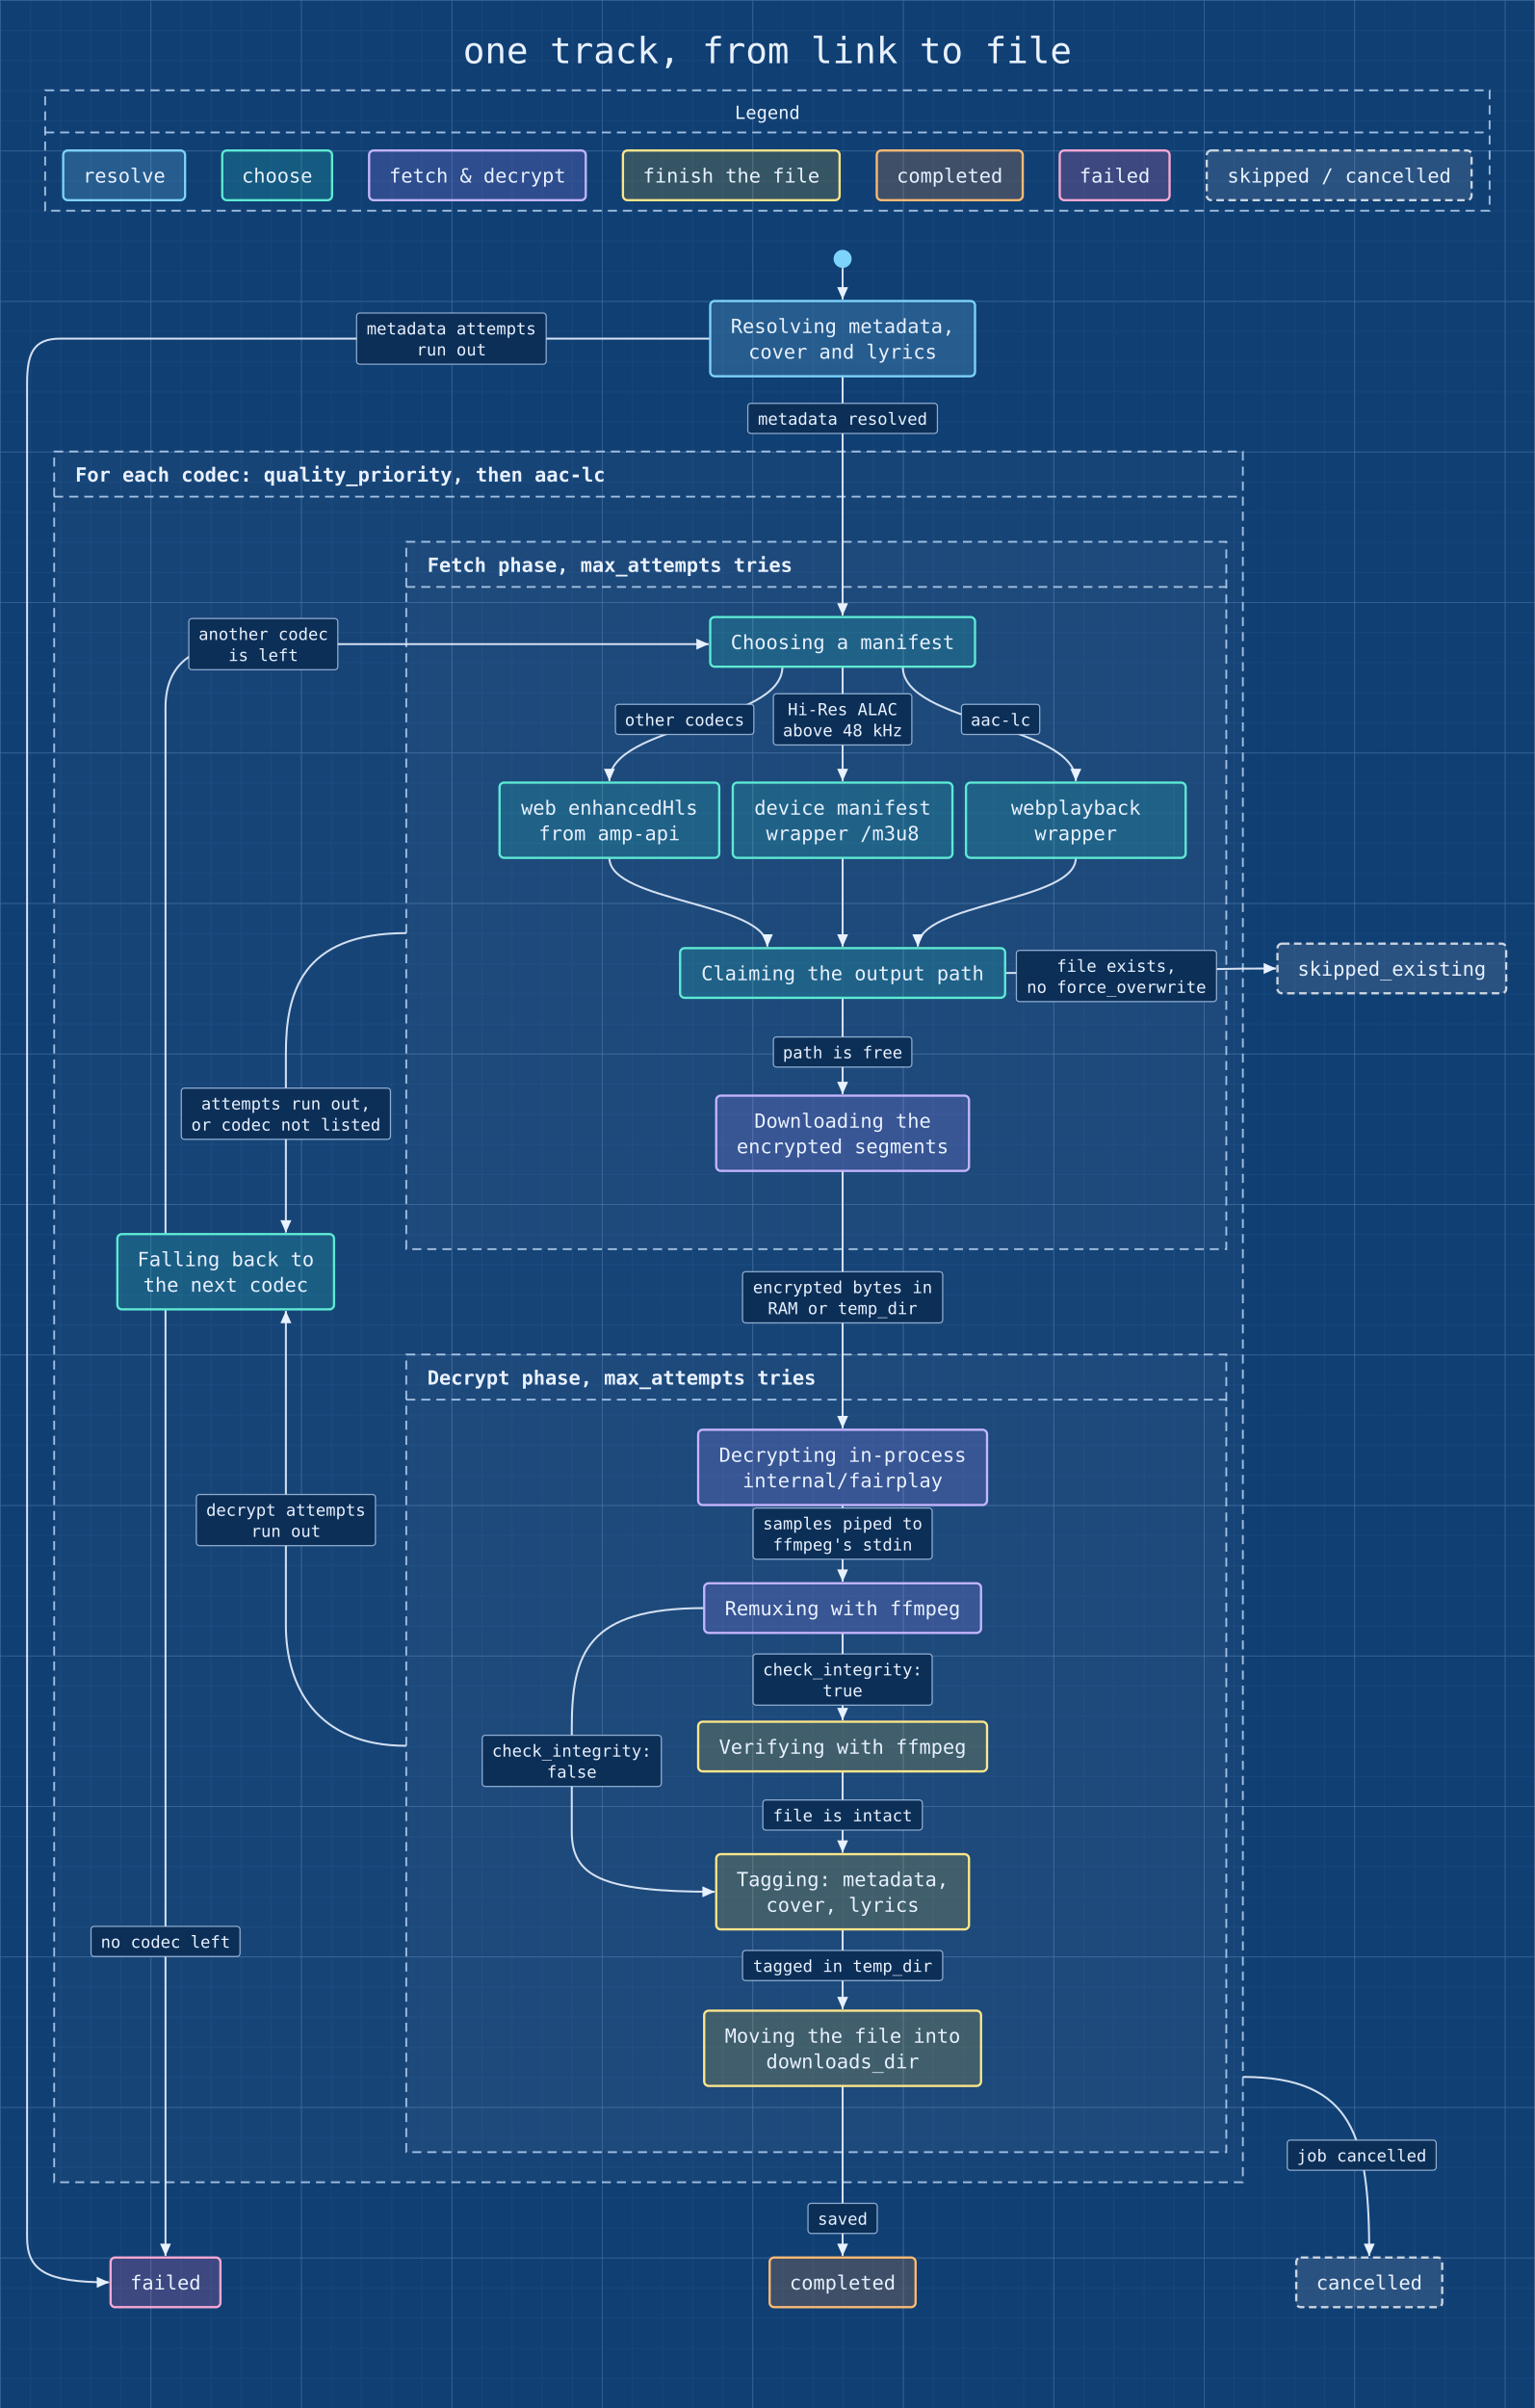
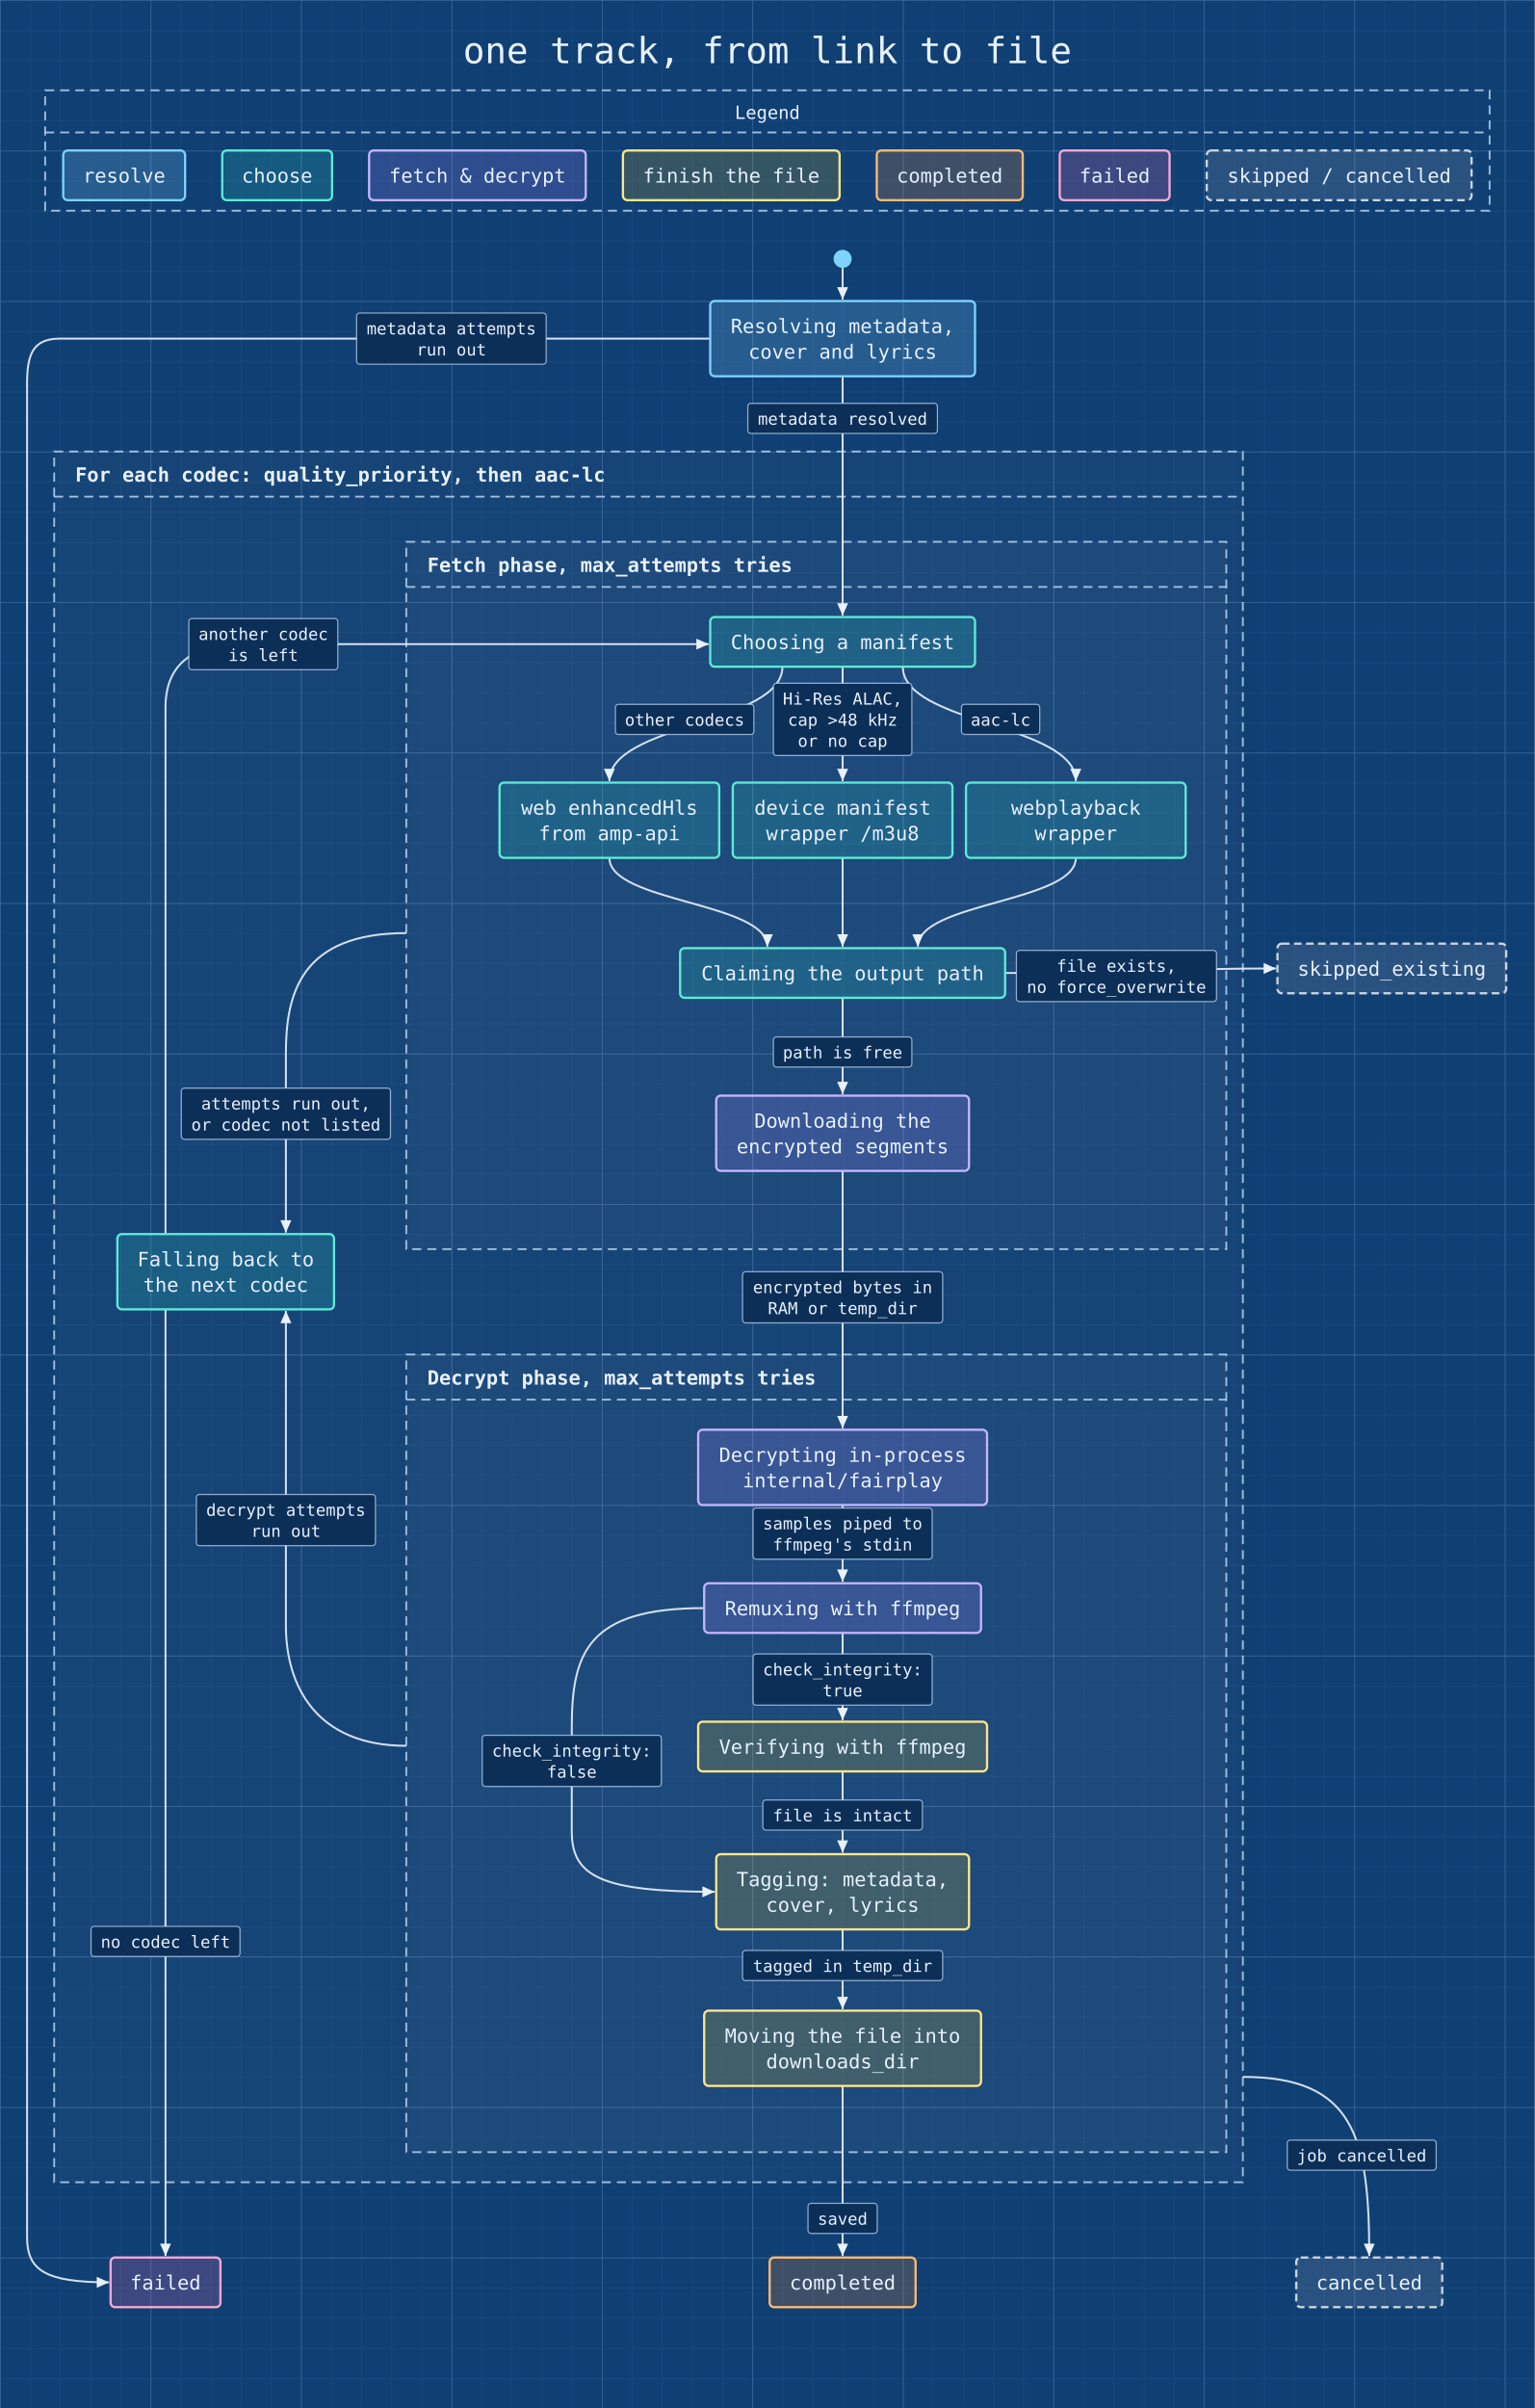
<svg xmlns="http://www.w3.org/2000/svg" viewBox="0 0 1020 1600" width="1020" height="1600" role="img" aria-labelledby="t d">
  <defs>
    <pattern id="minor" width="20" height="20" patternUnits="userSpaceOnUse">
      <path d="M 20 0 L 0 0 0 20" fill="none" stroke="#7fb0e6" stroke-opacity="0.13" stroke-width="0.6" />
    </pattern>
    <pattern id="major" width="100" height="100" patternUnits="userSpaceOnUse">
      <rect width="100" height="100" fill="url(#minor)" />
      <path d="M 100 0 L 0 0 0 100" fill="none" stroke="#9cc3ee" stroke-opacity="0.26" stroke-width="1" />
    </pattern>
    <marker id="arrow" viewBox="0 0 10 10" refX="9" refY="5" markerWidth="7" markerHeight="7" orient="auto-start-reverse">
      <path d="M 0 1 L 9 5 L 0 9 z" fill="#e8f1ff" />
    </marker>
  </defs>
  <rect width="1020" height="1600" fill="#103f73" />
  <rect width="1020" height="1600" fill="url(#major)" />
  <g font-family="ui-monospace, SFMono-Regular, Menlo, Consolas, monospace" fill="#e8f1ff">
    <text x="510.0" y="42" text-anchor="middle" font-size="24">one track, from link to file</text>
    <rect x="30" y="60" width="960" height="80" fill="none" stroke="#b9d3f2" stroke-opacity="0.85" stroke-width="1.2" stroke-dasharray="6 4" />
    <line x1="30" y1="88" x2="990" y2="88" stroke="#b9d3f2" stroke-opacity="0.85" stroke-width="1.2" stroke-dasharray="6 4" />
    <text x="510.0" y="79" text-anchor="middle" font-size="12">Legend</text>
    <rect x="36" y="300" width="790" height="1150" fill="#ffffff" fill-opacity="0.03" stroke="#b9d3f2" stroke-opacity="0.85" stroke-width="1.2" stroke-dasharray="6 4" />
    <line x1="36" y1="330" x2="826" y2="330" stroke="#b9d3f2" stroke-opacity="0.85" stroke-width="1.2" stroke-dasharray="6 4" />
    <text x="50" y="320" text-anchor="start" font-size="13" font-weight="600">For each codec: quality_priority, then aac-lc</text>
    <rect x="270" y="360" width="545" height="470" fill="#ffffff" fill-opacity="0.03" stroke="#b9d3f2" stroke-opacity="0.85" stroke-width="1.2" stroke-dasharray="6 4" />
    <line x1="270" y1="390" x2="815" y2="390" stroke="#b9d3f2" stroke-opacity="0.85" stroke-width="1.2" stroke-dasharray="6 4" />
    <text x="284" y="380" text-anchor="start" font-size="13" font-weight="600">Fetch phase, max_attempts tries</text>
    <rect x="270" y="900" width="545" height="530" fill="#ffffff" fill-opacity="0.03" stroke="#b9d3f2" stroke-opacity="0.85" stroke-width="1.2" stroke-dasharray="6 4" />
    <line x1="270" y1="930" x2="815" y2="930" stroke="#b9d3f2" stroke-opacity="0.85" stroke-width="1.2" stroke-dasharray="6 4" />
    <text x="284" y="920" text-anchor="start" font-size="13" font-weight="600">Decrypt phase, max_attempts tries</text>
    <path d="M 560 178 L 560 199" fill="none" stroke="#e8f1ff" stroke-opacity="0.9" stroke-width="1.3" marker-end="url(#arrow)" />
    <path d="M 560 250 C 560 329.5 560 329.5 560 409" fill="none" stroke="#e8f1ff" stroke-opacity="0.9" stroke-width="1.3" marker-end="url(#arrow)" />
    <path d="M 520 443 C 520 481.0 405 481.0 405 519" fill="none" stroke="#e8f1ff" stroke-opacity="0.9" stroke-width="1.3" marker-end="url(#arrow)" />
    <path d="M 560 443 C 560 481.0 560 481.0 560 519" fill="none" stroke="#e8f1ff" stroke-opacity="0.9" stroke-width="1.3" marker-end="url(#arrow)" />
    <path d="M 600 443 C 600 481.0 715 481.0 715 519" fill="none" stroke="#e8f1ff" stroke-opacity="0.9" stroke-width="1.3" marker-end="url(#arrow)" />
    <path d="M 405 570 C 405 599.5 510 599.5 510 629" fill="none" stroke="#e8f1ff" stroke-opacity="0.9" stroke-width="1.3" marker-end="url(#arrow)" />
    <path d="M 560 570 C 560 599.5 560 599.5 560 629" fill="none" stroke="#e8f1ff" stroke-opacity="0.9" stroke-width="1.3" marker-end="url(#arrow)" />
    <path d="M 715 570 C 715 599.5 610 599.5 610 629" fill="none" stroke="#e8f1ff" stroke-opacity="0.9" stroke-width="1.3" marker-end="url(#arrow)" />
    <path d="M 560 663 C 560 695.0 560 695.0 560 727" fill="none" stroke="#e8f1ff" stroke-opacity="0.9" stroke-width="1.3" marker-end="url(#arrow)" />
    <path d="M 668.0 646.5 C 760 646.5 780 643.5 848.0 643.5" fill="none" stroke="#e8f1ff" stroke-opacity="0.9" stroke-width="1.3" marker-end="url(#arrow)" />
    <path d="M 560 778 C 560 863.5 560 863.5 560 949" fill="none" stroke="#e8f1ff" stroke-opacity="0.9" stroke-width="1.3" marker-end="url(#arrow)" />
    <path d="M 560 1000 C 560 1025.5 560 1025.5 560 1051" fill="none" stroke="#e8f1ff" stroke-opacity="0.9" stroke-width="1.3" marker-end="url(#arrow)" />
    <path d="M 560 1085 C 560 1114.0 560 1114.0 560 1143" fill="none" stroke="#e8f1ff" stroke-opacity="0.9" stroke-width="1.3" marker-end="url(#arrow)" />
    <path d="M 560 1177 C 560 1204.0 560 1204.0 560 1231" fill="none" stroke="#e8f1ff" stroke-opacity="0.9" stroke-width="1.3" marker-end="url(#arrow)" />
    <path d="M 468.0 1068.5 C 390 1068.5 380 1098.5 380 1148.5 L 380 1217.0 C 380 1247.0 400 1257.0 475.0 1257.0" fill="none" stroke="#e8f1ff" stroke-opacity="0.9" stroke-width="1.3" marker-end="url(#arrow)" />
    <path d="M 560 1282 C 560 1308.5 560 1308.5 560 1335" fill="none" stroke="#e8f1ff" stroke-opacity="0.9" stroke-width="1.3" marker-end="url(#arrow)" />
    <path d="M 560 1386 C 560 1442.5 560 1442.5 560 1499" fill="none" stroke="#e8f1ff" stroke-opacity="0.9" stroke-width="1.3" marker-end="url(#arrow)" />
    <path d="M 270 620 C 200 620 190 660 190 700 L 190 819" fill="none" stroke="#e8f1ff" stroke-opacity="0.9" stroke-width="1.3" marker-end="url(#arrow)" />
    <path d="M 270 1160 C 210 1160 190 1120 190 1080 L 190 871" fill="none" stroke="#e8f1ff" stroke-opacity="0.9" stroke-width="1.3" marker-end="url(#arrow)" />
    <path d="M 110 820 L 110 470 C 110 440 130 428 160 428 L 471.0 428" fill="none" stroke="#e8f1ff" stroke-opacity="0.9" stroke-width="1.3" marker-end="url(#arrow)" />
    <path d="M 110 870 L 110 1499" fill="none" stroke="#e8f1ff" stroke-opacity="0.9" stroke-width="1.3" marker-end="url(#arrow)" />
    <path d="M 472.0 225.0 L 40 225.0 C 22 225.0 18 235.0 18 255.0 L 18 1486.5 C 18 1508.5 30 1516.5 72.5 1516.5" fill="none" stroke="#e8f1ff" stroke-opacity="0.9" stroke-width="1.3" marker-end="url(#arrow)" />
    <path d="M 826 1380 C 900 1380 910 1420 910 1499" fill="none" stroke="#e8f1ff" stroke-opacity="0.9" stroke-width="1.3" marker-end="url(#arrow)" />
    <rect x="42.0" y="100" width="81" height="33" rx="3" fill="#7dd3fc" fill-opacity="0.2" stroke="#7dd3fc" stroke-width="1.5" />
    <text x="82.5" y="121.3" text-anchor="middle" font-size="13">resolve</text>
    <rect x="147.7" y="100" width="73" height="33" rx="3" fill="#2dd4bf" fill-opacity="0.18" stroke="#5eead4" stroke-width="1.5" />
    <text x="184.167" y="121.3" text-anchor="middle" font-size="13">choose</text>
    <rect x="245.3" y="100" width="144" height="33" rx="3" fill="#a78bfa" fill-opacity="0.2" stroke="#c4b5fd" stroke-width="1.5" />
    <text x="317.333" y="121.3" text-anchor="middle" font-size="13">fetch &amp; decrypt</text>
    <rect x="414.0" y="100" width="144" height="33" rx="3" fill="#facc15" fill-opacity="0.16" stroke="#fde68a" stroke-width="1.5" />
    <text x="486.0" y="121.3" text-anchor="middle" font-size="13">finish the file</text>
    <rect x="582.7" y="100" width="97" height="33" rx="3" fill="#fb923c" fill-opacity="0.2" stroke="#fdba74" stroke-width="1.5" />
    <text x="631.167" y="121.3" text-anchor="middle" font-size="13">completed</text>
    <rect x="704.3" y="100" width="73" height="33" rx="3" fill="#f472b6" fill-opacity="0.2" stroke="#f9a8d4" stroke-width="1.5" />
    <text x="740.833" y="121.3" text-anchor="middle" font-size="13">failed</text>
    <rect x="802.0" y="100" width="176" height="33" rx="3" fill="#94a3b8" fill-opacity="0.2" stroke="#cbd5e1" stroke-width="1.5" stroke-dasharray="5 3" />
    <text x="890" y="121.3" text-anchor="middle" font-size="13">skipped / cancelled</text>
    <circle cx="560" cy="172" r="6" fill="#7dd3fc" />
    <rect x="472.0" y="200" width="176" height="50" rx="3" fill="#7dd3fc" fill-opacity="0.2" stroke="#7dd3fc" stroke-width="1.5" />
    <text x="560" y="221.3" text-anchor="middle" font-size="13">Resolving metadata,</text>
    <text x="560" y="238.3" text-anchor="middle" font-size="13">cover and lyrics</text>
    <rect x="472.0" y="410" width="176" height="33" rx="3" fill="#2dd4bf" fill-opacity="0.18" stroke="#5eead4" stroke-width="1.5" />
    <text x="560" y="431.3" text-anchor="middle" font-size="13">Choosing a manifest</text>
    <rect x="332.0" y="520" width="146" height="50" rx="3" fill="#2dd4bf" fill-opacity="0.18" stroke="#5eead4" stroke-width="1.5" />
    <text x="405" y="541.3" text-anchor="middle" font-size="13">web enhancedHls</text>
    <text x="405" y="558.3" text-anchor="middle" font-size="13">from amp-api</text>
    <rect x="487.0" y="520" width="146" height="50" rx="3" fill="#2dd4bf" fill-opacity="0.18" stroke="#5eead4" stroke-width="1.5" />
    <text x="560" y="541.3" text-anchor="middle" font-size="13">device manifest</text>
    <text x="560" y="558.3" text-anchor="middle" font-size="13">wrapper /m3u8</text>
    <rect x="642.0" y="520" width="146" height="50" rx="3" fill="#2dd4bf" fill-opacity="0.18" stroke="#5eead4" stroke-width="1.5" />
    <text x="715" y="541.3" text-anchor="middle" font-size="13">webplayback</text>
    <text x="715" y="558.3" text-anchor="middle" font-size="13">wrapper</text>
    <rect x="452.0" y="630" width="216" height="33" rx="3" fill="#2dd4bf" fill-opacity="0.18" stroke="#5eead4" stroke-width="1.5" />
    <text x="560" y="651.3" text-anchor="middle" font-size="13">Claiming the output path</text>
    <rect x="476.0" y="728" width="168" height="50" rx="3" fill="#a78bfa" fill-opacity="0.2" stroke="#c4b5fd" stroke-width="1.5" />
    <text x="560" y="749.3" text-anchor="middle" font-size="13">Downloading the</text>
    <text x="560" y="766.3" text-anchor="middle" font-size="13">encrypted segments</text>
    <rect x="849.0" y="627" width="152" height="33" rx="3" fill="#94a3b8" fill-opacity="0.2" stroke="#cbd5e1" stroke-width="1.5" stroke-dasharray="5 3" />
    <text x="925" y="648.3" text-anchor="middle" font-size="13">skipped_existing</text>
    <rect x="464.0" y="950" width="192" height="50" rx="3" fill="#a78bfa" fill-opacity="0.2" stroke="#c4b5fd" stroke-width="1.5" />
    <text x="560" y="971.3" text-anchor="middle" font-size="13">Decrypting in-process</text>
    <text x="560" y="988.3" text-anchor="middle" font-size="13">internal/fairplay</text>
    <rect x="468.0" y="1052" width="184" height="33" rx="3" fill="#a78bfa" fill-opacity="0.2" stroke="#c4b5fd" stroke-width="1.5" />
    <text x="560" y="1073.3" text-anchor="middle" font-size="13">Remuxing with ffmpeg</text>
    <rect x="464.0" y="1144" width="192" height="33" rx="3" fill="#facc15" fill-opacity="0.16" stroke="#fde68a" stroke-width="1.5" />
    <text x="560" y="1165.3" text-anchor="middle" font-size="13">Verifying with ffmpeg</text>
    <rect x="476.0" y="1232" width="168" height="50" rx="3" fill="#facc15" fill-opacity="0.16" stroke="#fde68a" stroke-width="1.5" />
    <text x="560" y="1253.3" text-anchor="middle" font-size="13">Tagging: metadata,</text>
    <text x="560" y="1270.3" text-anchor="middle" font-size="13">cover, lyrics</text>
    <rect x="468.0" y="1336" width="184" height="50" rx="3" fill="#facc15" fill-opacity="0.16" stroke="#fde68a" stroke-width="1.5" />
    <text x="560" y="1357.3" text-anchor="middle" font-size="13">Moving the file into</text>
    <text x="560" y="1374.3" text-anchor="middle" font-size="13">downloads_dir</text>
    <rect x="511.5" y="1500" width="97" height="33" rx="3" fill="#fb923c" fill-opacity="0.2" stroke="#fdba74" stroke-width="1.5" />
    <text x="560" y="1521.3" text-anchor="middle" font-size="13">completed</text>
    <rect x="78.0" y="820" width="144" height="50" rx="3" fill="#2dd4bf" fill-opacity="0.18" stroke="#5eead4" stroke-width="1.5" />
    <text x="150" y="841.3" text-anchor="middle" font-size="13">Falling back to</text>
    <text x="150" y="858.3" text-anchor="middle" font-size="13">the next codec</text>
    <rect x="73.5" y="1500" width="73" height="33" rx="3" fill="#f472b6" fill-opacity="0.2" stroke="#f9a8d4" stroke-width="1.5" />
    <text x="110" y="1521.3" text-anchor="middle" font-size="13">failed</text>
    <rect x="861.5" y="1500" width="97" height="33" rx="3" fill="#94a3b8" fill-opacity="0.2" stroke="#cbd5e1" stroke-width="1.5" stroke-dasharray="5 3" />
    <text x="910" y="1521.3" text-anchor="middle" font-size="13">cancelled</text>
    <rect x="497.0" y="268.0" width="126" height="20" rx="2" fill="#0c2f57" stroke="#b9d3f2" stroke-opacity="0.75" stroke-width="0.8" />
    <text x="560" y="282.2" text-anchor="middle" font-size="11">metadata resolved</text>
    <rect x="409.0" y="468.0" width="92" height="20" rx="2" fill="#0c2f57" stroke="#b9d3f2" stroke-opacity="0.75" stroke-width="0.8" />
    <text x="455" y="482.2" text-anchor="middle" font-size="11">other codecs</text>
-     <rect x="514.0" y="461.0" width="92" height="34" rx="2" fill="#0c2f57" stroke="#b9d3f2" stroke-opacity="0.75" stroke-width="0.8" />
-     <text x="560" y="475.2" text-anchor="middle" font-size="11">Hi-Res ALAC</text>
-     <text x="560" y="489.2" text-anchor="middle" font-size="11">above 48 kHz</text>
+     <rect x="514.0" y="454.0" width="92" height="48" rx="2" fill="#0c2f57" stroke="#b9d3f2" stroke-opacity="0.75" stroke-width="0.8" />
+     <text x="560" y="468.2" text-anchor="middle" font-size="11">Hi-Res ALAC,</text>
+     <text x="560" y="482.2" text-anchor="middle" font-size="11">cap &gt;48 kHz</text>
+     <text x="560" y="496.2" text-anchor="middle" font-size="11">or no cap</text>
    <rect x="639.0" y="468.0" width="52" height="20" rx="2" fill="#0c2f57" stroke="#b9d3f2" stroke-opacity="0.75" stroke-width="0.8" />
    <text x="665" y="482.2" text-anchor="middle" font-size="11">aac-lc</text>
    <rect x="514.0" y="689.0" width="92" height="20" rx="2" fill="#0c2f57" stroke="#b9d3f2" stroke-opacity="0.75" stroke-width="0.8" />
    <text x="560" y="703.2" text-anchor="middle" font-size="11">path is free</text>
    <rect x="675.5" y="631.5" width="133" height="34" rx="2" fill="#0c2f57" stroke="#b9d3f2" stroke-opacity="0.75" stroke-width="0.8" />
    <text x="742" y="645.7" text-anchor="middle" font-size="11">file exists,</text>
    <text x="742" y="659.7" text-anchor="middle" font-size="11">no force_overwrite</text>
    <rect x="493.5" y="845.0" width="133" height="34" rx="2" fill="#0c2f57" stroke="#b9d3f2" stroke-opacity="0.75" stroke-width="0.8" />
    <text x="560" y="859.2" text-anchor="middle" font-size="11">encrypted bytes in</text>
    <text x="560" y="873.2" text-anchor="middle" font-size="11">RAM or temp_dir</text>
    <rect x="500.5" y="1002.0" width="119" height="34" rx="2" fill="#0c2f57" stroke="#b9d3f2" stroke-opacity="0.75" stroke-width="0.8" />
    <text x="560" y="1016.2" text-anchor="middle" font-size="11">samples piped to</text>
    <text x="560" y="1030.2" text-anchor="middle" font-size="11">ffmpeg's stdin</text>
    <rect x="500.5" y="1099.0" width="119" height="34" rx="2" fill="#0c2f57" stroke="#b9d3f2" stroke-opacity="0.75" stroke-width="0.8" />
    <text x="560" y="1113.2" text-anchor="middle" font-size="11">check_integrity:</text>
    <text x="560" y="1127.2" text-anchor="middle" font-size="11">true</text>
    <rect x="507.0" y="1196.0" width="106" height="20" rx="2" fill="#0c2f57" stroke="#b9d3f2" stroke-opacity="0.75" stroke-width="0.8" />
    <text x="560" y="1210.2" text-anchor="middle" font-size="11">file is intact</text>
    <rect x="320.5" y="1153.0" width="119" height="34" rx="2" fill="#0c2f57" stroke="#b9d3f2" stroke-opacity="0.75" stroke-width="0.8" />
    <text x="380" y="1167.2" text-anchor="middle" font-size="11">check_integrity:</text>
    <text x="380" y="1181.2" text-anchor="middle" font-size="11">false</text>
    <rect x="493.5" y="1296.0" width="133" height="20" rx="2" fill="#0c2f57" stroke="#b9d3f2" stroke-opacity="0.75" stroke-width="0.8" />
    <text x="560" y="1310.2" text-anchor="middle" font-size="11">tagged in temp_dir</text>
    <rect x="537.0" y="1464.0" width="46" height="20" rx="2" fill="#0c2f57" stroke="#b9d3f2" stroke-opacity="0.75" stroke-width="0.8" />
    <text x="560" y="1478.2" text-anchor="middle" font-size="11">saved</text>
    <rect x="120.5" y="723.0" width="139" height="34" rx="2" fill="#0c2f57" stroke="#b9d3f2" stroke-opacity="0.75" stroke-width="0.8" />
    <text x="190" y="737.2" text-anchor="middle" font-size="11">attempts run out,</text>
    <text x="190" y="751.2" text-anchor="middle" font-size="11">or codec not listed</text>
    <rect x="130.5" y="993.0" width="119" height="34" rx="2" fill="#0c2f57" stroke="#b9d3f2" stroke-opacity="0.75" stroke-width="0.8" />
    <text x="190" y="1007.2" text-anchor="middle" font-size="11">decrypt attempts</text>
    <text x="190" y="1021.2" text-anchor="middle" font-size="11">run out</text>
    <rect x="125.5" y="411.0" width="99" height="34" rx="2" fill="#0c2f57" stroke="#b9d3f2" stroke-opacity="0.75" stroke-width="0.8" />
    <text x="175" y="425.2" text-anchor="middle" font-size="11">another codec</text>
    <text x="175" y="439.2" text-anchor="middle" font-size="11">is left</text>
    <rect x="60.5" y="1280.0" width="99" height="20" rx="2" fill="#0c2f57" stroke="#b9d3f2" stroke-opacity="0.75" stroke-width="0.8" />
    <text x="110" y="1294.2" text-anchor="middle" font-size="11">no codec left</text>
    <rect x="237.0" y="208.0" width="126" height="34" rx="2" fill="#0c2f57" stroke="#b9d3f2" stroke-opacity="0.75" stroke-width="0.8" />
    <text x="300" y="222.2" text-anchor="middle" font-size="11">metadata attempts</text>
    <text x="300" y="236.2" text-anchor="middle" font-size="11">run out</text>
    <rect x="855.5" y="1422.0" width="99" height="20" rx="2" fill="#0c2f57" stroke="#b9d3f2" stroke-opacity="0.75" stroke-width="0.8" />
    <text x="905" y="1436.2" text-anchor="middle" font-size="11">job cancelled</text>
  </g>
</svg>
